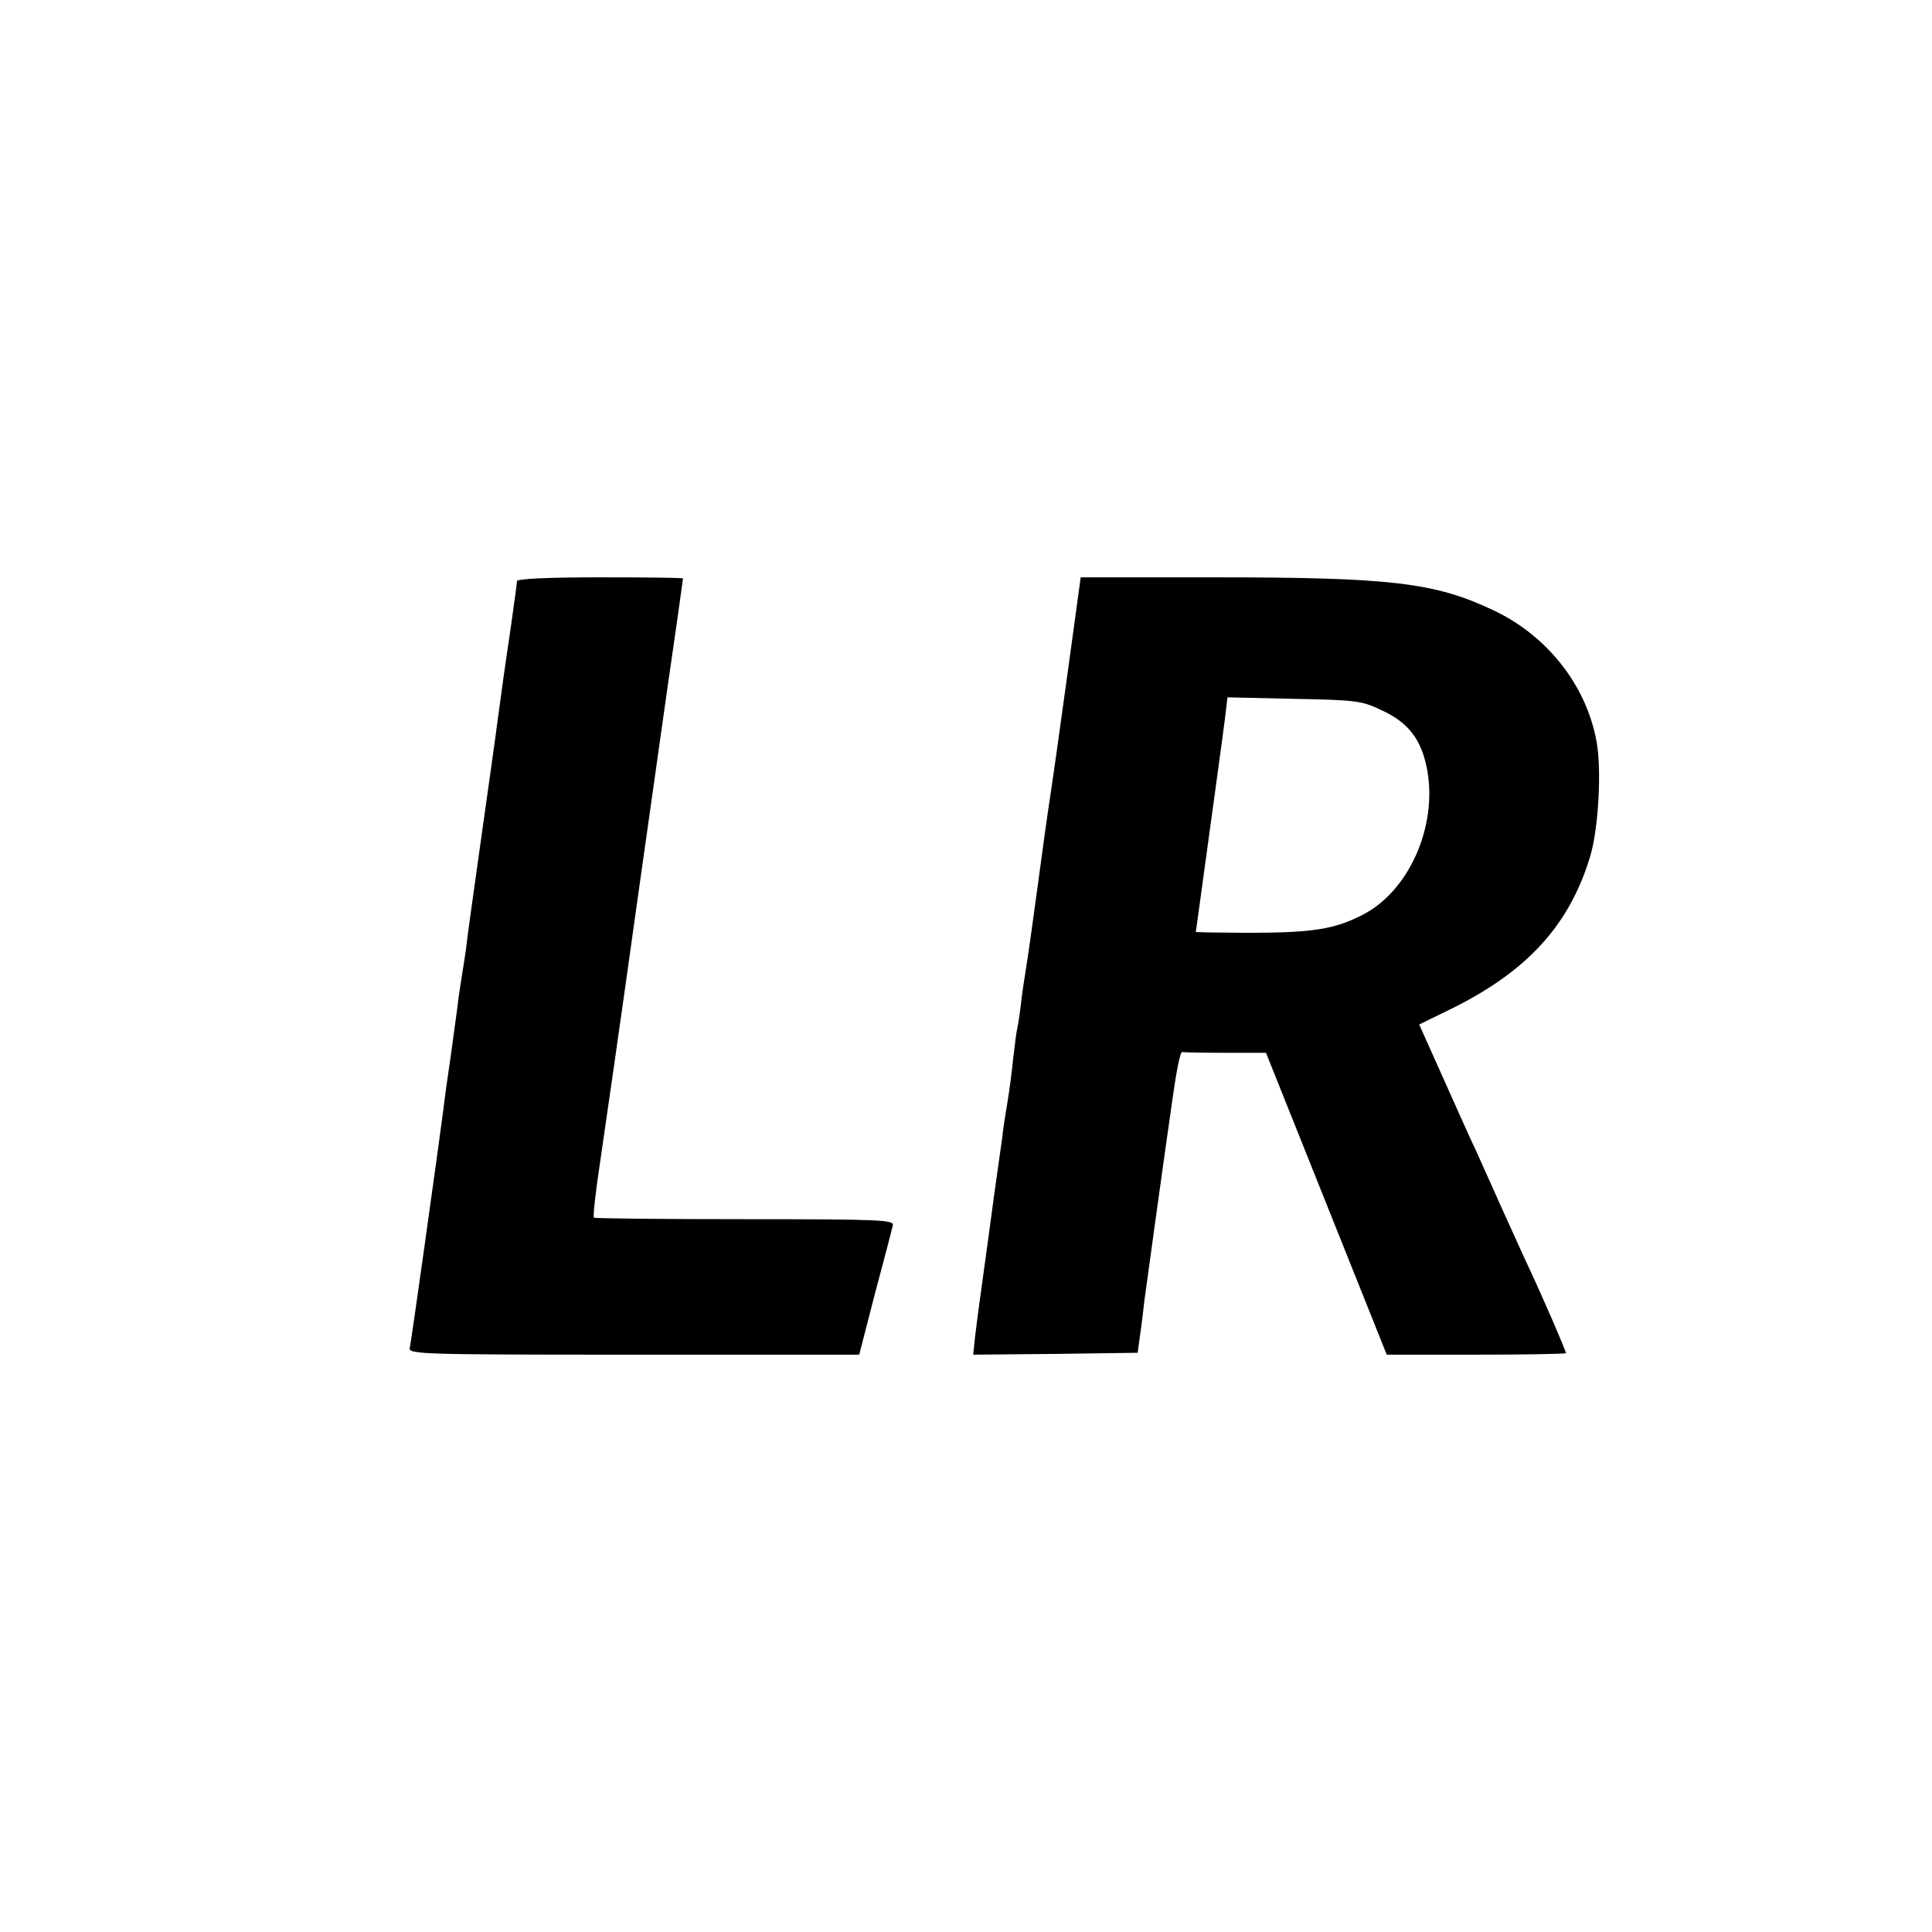
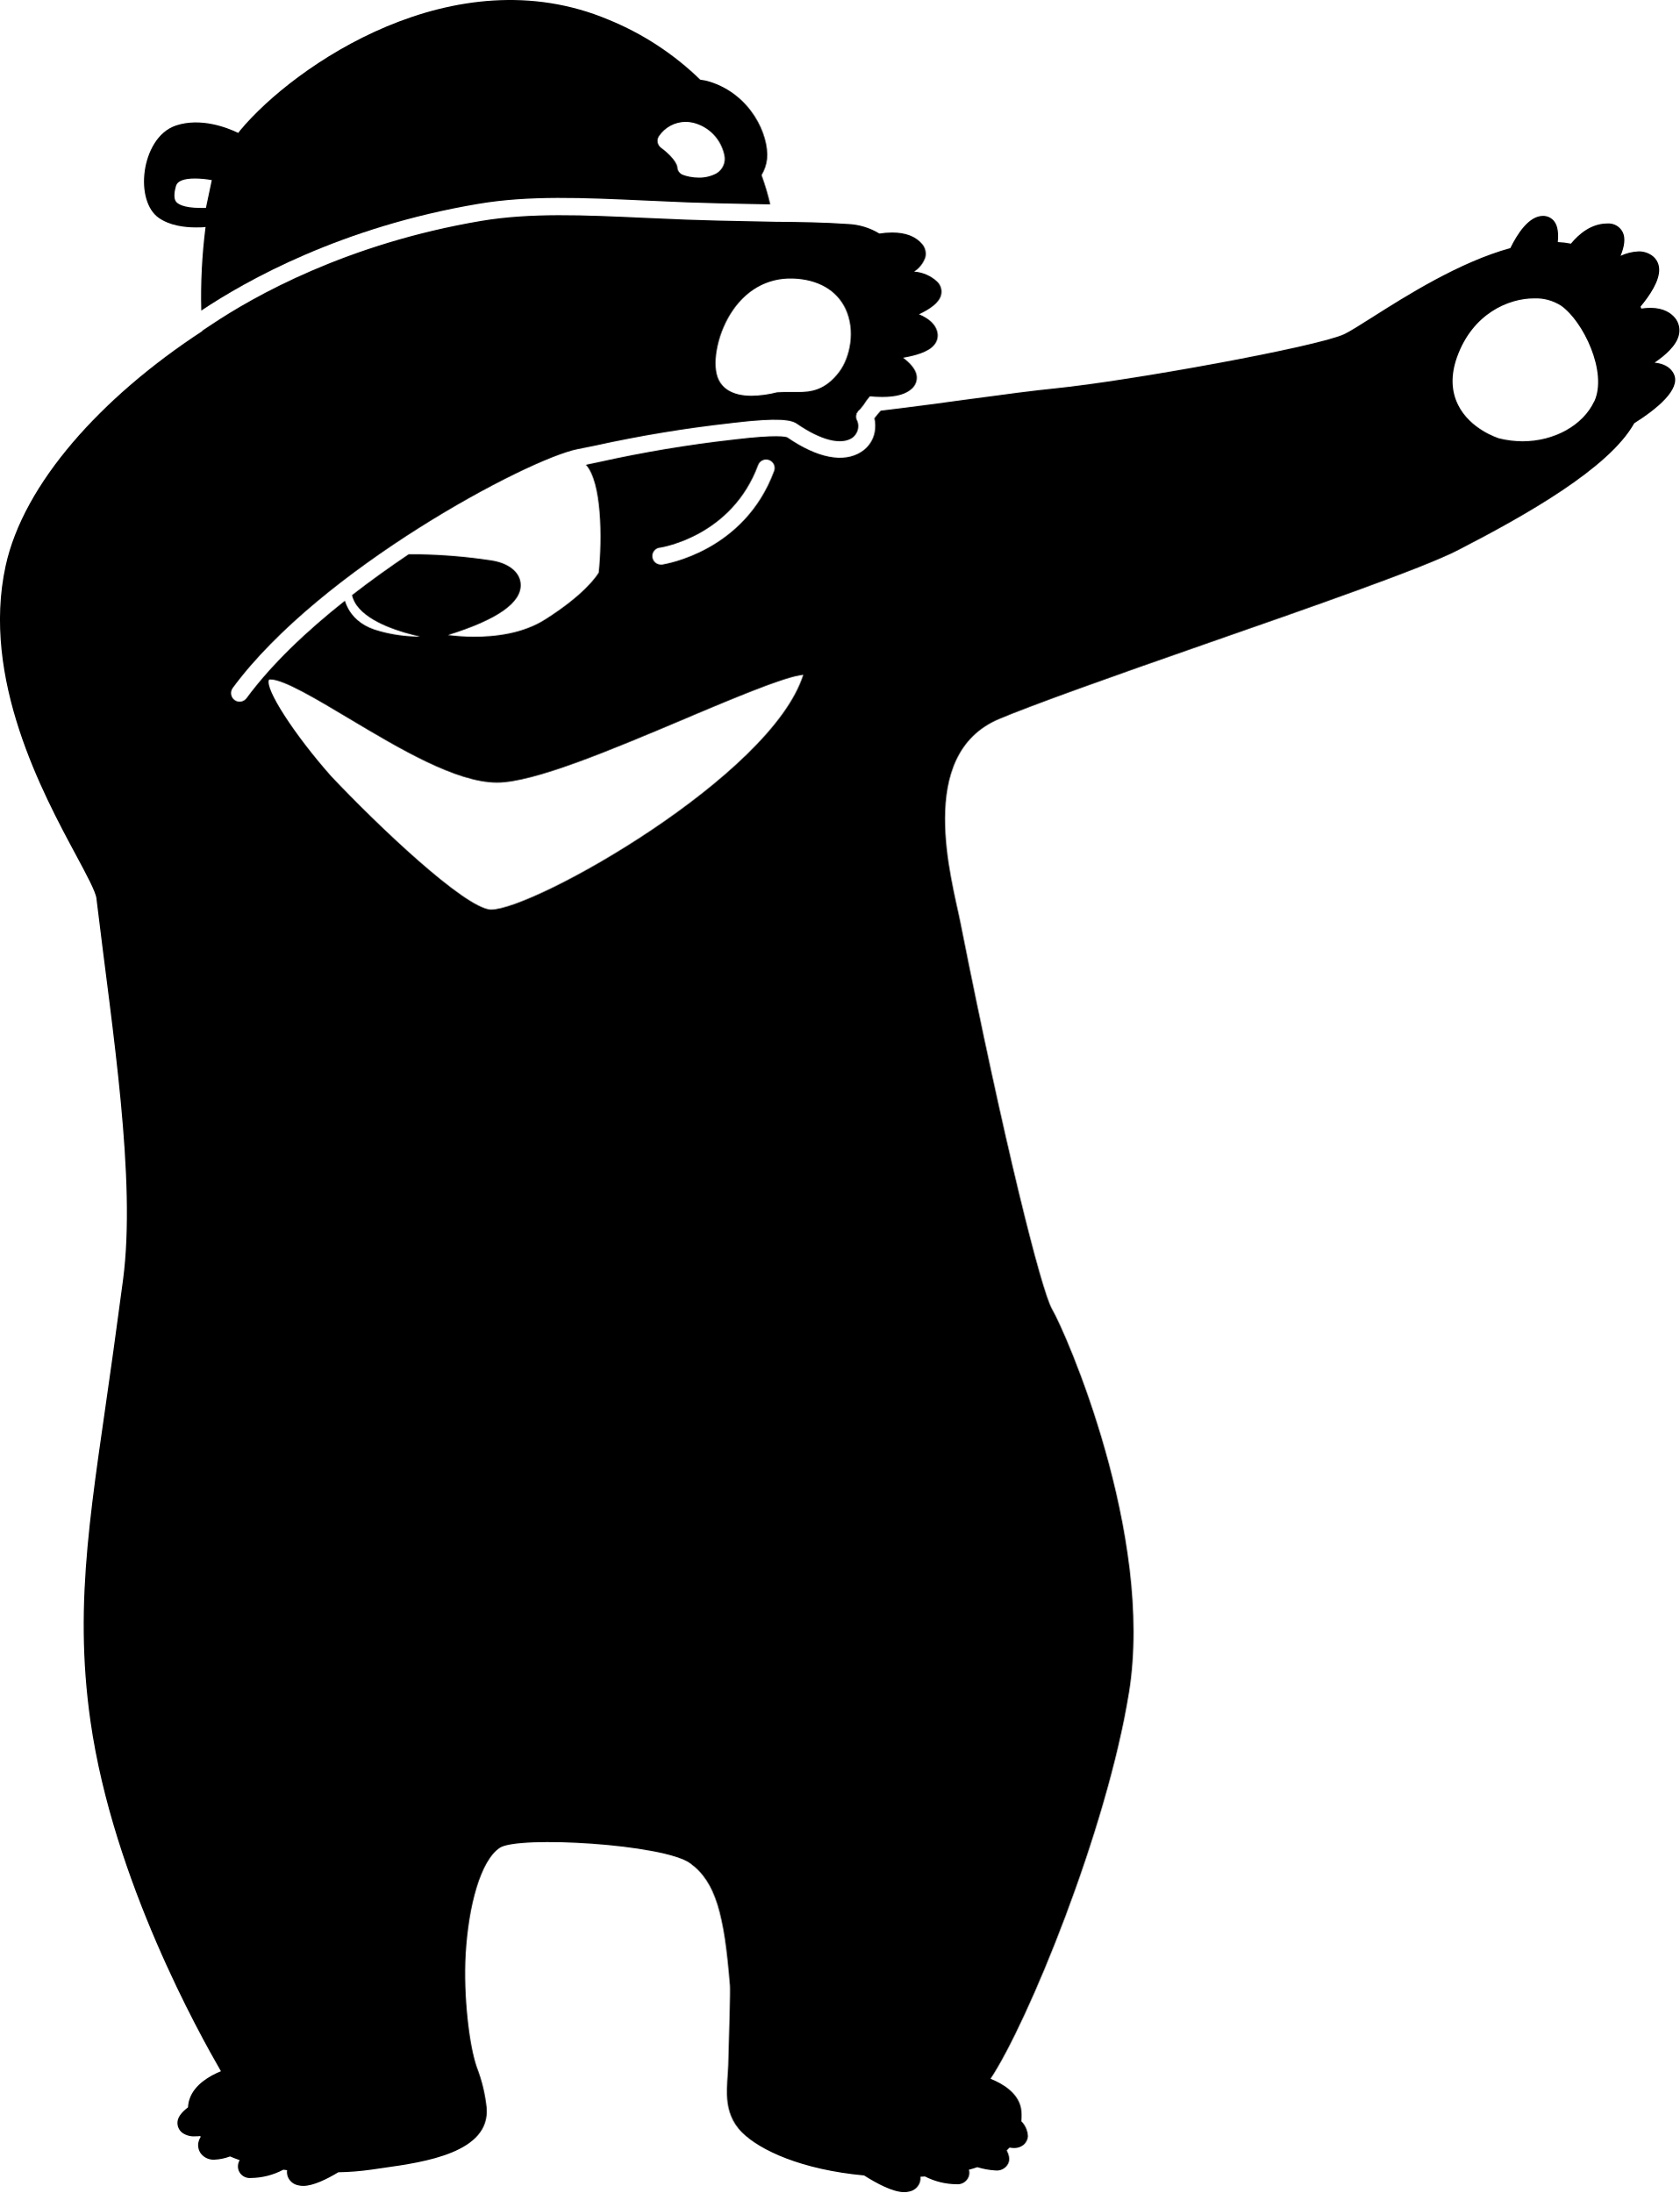
- <svg xmlns="http://www.w3.org/2000/svg" width="682.667" height="682.667" preserveAspectRatio="xMidYMid meet" version="1.0" viewBox="0 0 512 512">
-   <g fill="#000" stroke="none">
-     <path d="M1370 3580 c0 -6 -7 -56 -15 -113 -20 -137 -22 -149 -35 -247 -6 -47 -27 -195 -46 -330 -19 -135 -37 -263 -39 -285 -3 -22 -8 -51 -10 -65 -2 -14 -7 -43 -10 -65 -2 -22 -12 -89 -20 -150 -9 -60 -18 -126 -20 -145 -10 -76 -14 -104 -49 -355 -20 -143 -38 -268 -40 -277 -4 -17 30 -18 593 -18 l598 0 42 163 c24 89 45 170 47 179 5 15 -25 17 -392 17 -218 0 -398 2 -400 4 -3 2 4 65 15 138 11 74 57 393 101 709 92 651 85 601 105 739 8 58 15 106 15 108 0 2 -99 3 -220 3 -141 0 -220 -4 -220 -10z" transform="translate(0,512) scale(0.1,-0.1)" />
-     <path d="M2826 3313 c-21 -153 -40 -287 -42 -298 -11 -72 -17 -117 -35 -250 -11 -82 -24 -175 -29 -205 -5 -30 -12 -77 -15 -105 -3 -27 -8 -57 -10 -65 -2 -8 -6 -42 -10 -75 -3 -33 -10 -85 -15 -115 -5 -30 -12 -73 -14 -95 -3 -22 -20 -139 -36 -260 -17 -121 -33 -241 -36 -268 l-5 -47 218 2 218 3 6 45 c4 25 9 68 12 95 7 52 47 343 76 545 9 63 19 114 24 112 4 -1 55 -2 115 -2 l107 0 160 -400 160 -400 238 0 c130 0 237 2 237 4 0 6 -61 147 -98 226 -17 36 -51 112 -77 169 -25 57 -55 122 -65 145 -11 22 -48 106 -84 186 l-65 145 82 40 c204 100 316 223 371 405 22 72 31 229 17 305 -27 149 -131 281 -274 348 -154 73 -270 87 -737 87 l-356 0 -38 -277z m835 -75 c72 -33 106 -78 121 -157 28 -151 -48 -323 -172 -386 -85 -43 -145 -50 -408 -46 l-33 1 6 43 c46 337 65 472 71 521 l7 58 176 -4 c164 -3 180 -5 232 -30z" transform="translate(0,512) scale(0.1,-0.1)" />
-   </g>
+ <svg xmlns="http://www.w3.org/2000/svg" id="Layer_1" data-name="Layer 1" viewBox="0 0 451.78 589.73">
+   <path d="M336.37,140.39c.88-.07,1.92-.08,2.94-.07C338.29,140.31,337.25,140.32,336.37,140.39Z" transform="translate(-127.32 -34.89)" />
+   <path d="M170,93.48c2.94,2.06,6.83,2.58,10,2.58.95,0,1.83,0,2.61-.11a147.76,147.76,0,0,0-1.15,22.49l.14-.09c12-8,37.52-22.38,74.32-28.61,13.74-2.33,28.25-1.67,45.05-.9,3.62.17,7.36.34,11.23.49,5.68.21,11,.32,17.19.44l5.15.1A68.72,68.72,0,0,0,332.21,82a10.5,10.5,0,0,0,1.47-4.38c.59-6.47-4.42-17.29-15.36-20.74a13.67,13.67,0,0,0-2.62-.56A77.29,77.29,0,0,0,291,40.17c-41.55-17.44-84.63,12.48-99,29.7-.21.25-.4.51-.59.77-3-1.44-10.07-4.2-16.73-2-5.15,1.72-7.72,7.39-8.41,12.11C165.47,86.34,166.93,91.33,170,93.48ZM304.58,71.54s0,0,0,0a8.74,8.74,0,0,1,7.17-3.87,9,9,0,0,1,2,.23,11.31,11.31,0,0,1,8.44,8.76,4.52,4.52,0,0,1-2.13,4.87,9.83,9.83,0,0,1-4.74,1.14,12.78,12.78,0,0,1-2.5-.25,11.74,11.74,0,0,1-1.84-.52,2.29,2.29,0,0,1-1.44-2.13s-.28-2.11-4.42-5.16A2.3,2.3,0,0,1,304.58,71.54ZM174.66,84.91c.39-1.34,2.12-2,5.16-2a26.8,26.8,0,0,1,4.47.43l-1.58,7.48c-.45,0-.94,0-1.45,0-4.81,0-6.22-1.19-6.6-1.7C173.89,88.11,174.33,86.05,174.66,84.91Z" transform="translate(-127.32 -34.89)" />
+   <path d="M571.32,117.7a17.87,17.87,0,0,0-2.45.19c-.06-.17-.12-.35-.19-.52,2.37-2.84,5.25-7,5-10.24a4.6,4.6,0,0,0-1.87-3.47,6,6,0,0,0-3.67-1.15,12.64,12.64,0,0,0-4.83,1.19c1-2.39,1.4-4.74.55-6.41A4.28,4.28,0,0,0,559.75,95c-4.31,0-7.63,2.79-9.8,5.43a24,24,0,0,0-3.53-.43c.21-2.13.06-4.14-.86-5.44a3.75,3.75,0,0,0-3.14-1.6c-3.8,0-6.92,4.88-8.76,8.66-13.68,3.74-28.12,12.89-37.17,18.63-3.39,2.15-6.07,3.84-7.54,4.53-7.28,3.4-57.89,12.59-77.76,14.58-11.42,1.14-31.46,4.19-46.92,6-.64.7-1.11,1.3-1.48,1.77l-.22.28a9.34,9.34,0,0,1,.08,3.67,8,8,0,0,1-3.57,5.33c-4.75,3.1-11.84,1.73-19.95-3.86-.4-.19-2.78-.81-14.12.54l-.56.07a344.19,344.19,0,0,0-35.9,6l-3.6.76c4.22,4.67,4.41,19.62,3.44,29-.71,1.17-4,6-14.3,12.54-6,3.86-13.54,4.76-19.46,4.72a58.25,58.25,0,0,1-6.79-.45c13.32-4.13,19.9-8.76,19.55-13.78-.23-3.27-3.39-5.71-8.23-6.36A147.76,147.76,0,0,0,240.25,184c-.76,0-1.8,0-3,0C232.12,187.46,227,191.11,222,195a6.59,6.59,0,0,0,.22.72,6.81,6.81,0,0,0,.28.7,7.43,7.43,0,0,0,.79,1.35c3.45,4.76,12.1,7.28,17,8.36-.25,0-.53,0-.83,0a39.5,39.5,0,0,1-9.89-1.43c-4.31-1.07-6.76-3.22-8.15-5.37a7.85,7.85,0,0,1-.44-.73,11.67,11.67,0,0,1-.89-2.09c-10.27,8.13-19.7,17.05-26.43,26.18A2.29,2.29,0,1,1,189.9,220c23.56-32,79.47-61.62,92.74-64.27,1.52-.31,3.15-.65,4.95-1a349.79,349.79,0,0,1,36.33-6l.55-.07c12.68-1.51,15.79-.77,17.27.25,6.38,4.39,11.79,5.77,14.84,3.79a3.9,3.9,0,0,0,1.41-4.51,2.27,2.27,0,0,1-.29-1.76,1.75,1.75,0,0,1,.11-.24l-.17,0c.09-.07.18-.16.27-.24a2.23,2.23,0,0,1,.77-.92,7.7,7.7,0,0,0,.5-.63l.42-.51a19.62,19.62,0,0,1,1.74-2.39c1,.1,2.15.17,3.31.17,3.88,0,6.54-.77,8.13-2.35a3.92,3.92,0,0,0,1.13-3.52c-.31-1.7-1.81-3.31-3.62-4.68,3.33-.56,6.77-1.56,8.28-3.34a3.94,3.94,0,0,0,1-3.11c-.32-2.53-2.47-4.17-5-5.24,2.89-1.35,5.38-3.06,5.92-5.11a3.74,3.74,0,0,0-1.1-3.73,10.14,10.14,0,0,0-6.13-2.64,7.43,7.43,0,0,0,3-3.8,4,4,0,0,0-.85-3.61c-1.72-2.06-4.44-3.11-8.08-3.11a22.15,22.15,0,0,0-3.43.28,17.78,17.78,0,0,0-8.44-2.57c-6.49-.45-12.95-.54-19.25-.59l-.22,0H336l-6.65-.14c-6.21-.12-11.56-.22-17.28-.44-3.89-.15-7.64-.32-11.27-.48-16.54-.76-30.82-1.41-44.08.83-35.95,6.09-60.87,20.1-72.53,27.9l-2.47,1.64s0,.08,0,.11c-27.27,17.84-48.07,41.07-52.89,63.16-6.61,30.32,10,61.2,18.92,77.78,2.84,5.29,5.3,9.86,5.51,11.67l.15,1.27c4.12,34.32,10.58,74.33,7,101.37-.81,6.13-1.7,12.62-2.63,19.36-5.53,40.05-10.85,66.31-6.12,99.4,6.12,42.82,29.48,84.4,35.09,94.12-2.91,1.18-7.14,3.54-8.46,7.52a8,8,0,0,0-.4,2.2c-1.51,1.14-2.62,2.4-2.81,3.74a3.34,3.34,0,0,0,1.28,3.1,5.38,5.38,0,0,0,3.52.95c.4,0,.83,0,1.26-.07l.17.19a4.82,4.82,0,0,0-.61,1.43,3.79,3.79,0,0,0,.75,3.21,4.33,4.33,0,0,0,3.58,1.52,13.36,13.36,0,0,0,4.17-.87c.83.36,1.7.68,2.59,1a3.27,3.27,0,0,0-.27,2.8,3.21,3.21,0,0,0,3.3,2,19,19,0,0,0,8.72-2.23l1,.12a4,4,0,0,0,.08,1.42,3.76,3.76,0,0,0,2.93,2.66,5.18,5.18,0,0,0,1.34.16h0c2.66,0,6.33-1.79,9.45-3.67a70.59,70.59,0,0,0,8.91-.71c1-.16,2.16-.32,3.38-.49,10.73-1.52,28.71-4.06,27.6-16.25A42.87,42.87,0,0,0,255.59,591c-2-5.68-3.63-19-3-30.37.76-13,4-25.17,9.17-28.62,5-3.34,44.16-1,51.23,4.15,6.88,5,9.17,13.76,10.7,32.88.12,1.49-.19,12.57-.45,21.39-.16,5.54-1.84,12.63,3.72,18.15,4.82,4.79,16,10,32.84,11.56,3.36,2.14,7.74,4.49,10.78,4.49a5.18,5.18,0,0,0,1.34-.16,3.76,3.76,0,0,0,2.93-2.66,3.71,3.71,0,0,0,.09-1.33l1.23-.07a19,19,0,0,0,8.45,2.09,3.21,3.21,0,0,0,3.3-2,3,3,0,0,0,.08-1.9c.78-.21,1.54-.44,2.25-.69a21,21,0,0,0,4.92.89,3.46,3.46,0,0,0,3.11-1.39c.35-.53,1.1-1.68-.11-4,.25-.25.5-.51.73-.77a7.73,7.73,0,0,0,1.21.12,4,4,0,0,0,1.85-.4,3.34,3.34,0,0,0,1.91-2.75,6.06,6.06,0,0,0-1.79-4.07A12.68,12.68,0,0,0,402,602c-.84-4.2-5.1-6.63-8.19-7.87,9.93-14.95,31.28-66.72,37.26-104,6.81-42.43-17-96.73-20.68-103-2.93-5-13-45.17-24.67-104-2.3-11.6-12.24-45.24,10.37-54.81,8.8-3.72,31.06-11.66,54.7-19.89,29.19-10.17,59.38-20.69,68.77-25.53,18.46-9.51,40.51-22,47.34-34a.61.61,0,0,1,.07-.14c6.33-4,12.44-9.14,10.74-13.11-.57-1.34-2-2.9-5.25-3.22,2.87-1.93,5.86-4.55,6.53-7.41a5.32,5.32,0,0,0-1.09-4.68C576.88,119.15,575,117.7,571.32,117.7ZM323.8,119.41c3.95-6.39,9.89-9.82,16.85-9.59,6.7.23,11.71,3.1,14.1,8.08,2.81,5.87,1.25,13.14-1.64,17-3.77,5-7.62,5.45-11.24,5.45l-1.54,0h-1c-1,0-2.06,0-2.94.07a29.57,29.57,0,0,1-6.88.93c-5.54,0-7.85-2.3-8.81-4.22C318.75,133.25,320.15,125.31,323.8,119.41Zm-19,62.82c.85-.13,19.43-3.19,26.48-22.23a2.29,2.29,0,0,1,4.3,1.59c-8,21.67-29.21,25-30.1,25.18l-.34,0a2.29,2.29,0,0,1-.34-4.56Zm-45.37,97.35h-.23c-7.17-.68-30.11-22.44-42.84-35.93-9.95-11.25-17.91-23.6-16.67-25.92a1.17,1.17,0,0,1,.42-.05c3.5,0,12.35,5.29,20.92,10.41,13.6,8.12,29,17.33,40,17.33,9.93,0,30.57-8.72,50.53-17.14l2.46-1.05,4.91-2.06,3.54-1.47.13-.05,3.45-1.41h0l2.05-.82.61-.24,1.49-.59.56-.21,1.89-.72.35-.14,1.48-.54.53-.19,1.39-.49.32-.11,1.56-.52.37-.11,1.11-.34.39-.11,1.19-.32.09,0,.92-.2c.39-.08.75-.14,1.07-.18C334.84,243.64,271,279.59,259.46,279.58Zm296.77-136.7c-3,6.4-10.7,10.71-19.26,10.71a26.61,26.61,0,0,1-6.32-.78c-.43-.14-7.76-2.47-11-8.95-1.9-3.8-2-8.14-.3-12.91,4.17-11.66,13.78-15.8,20.75-15.8a12.61,12.61,0,0,1,7.19,1.95C553.23,121.25,559.86,135,556.23,142.88Z" transform="translate(-127.32 -34.89)" />
</svg>
